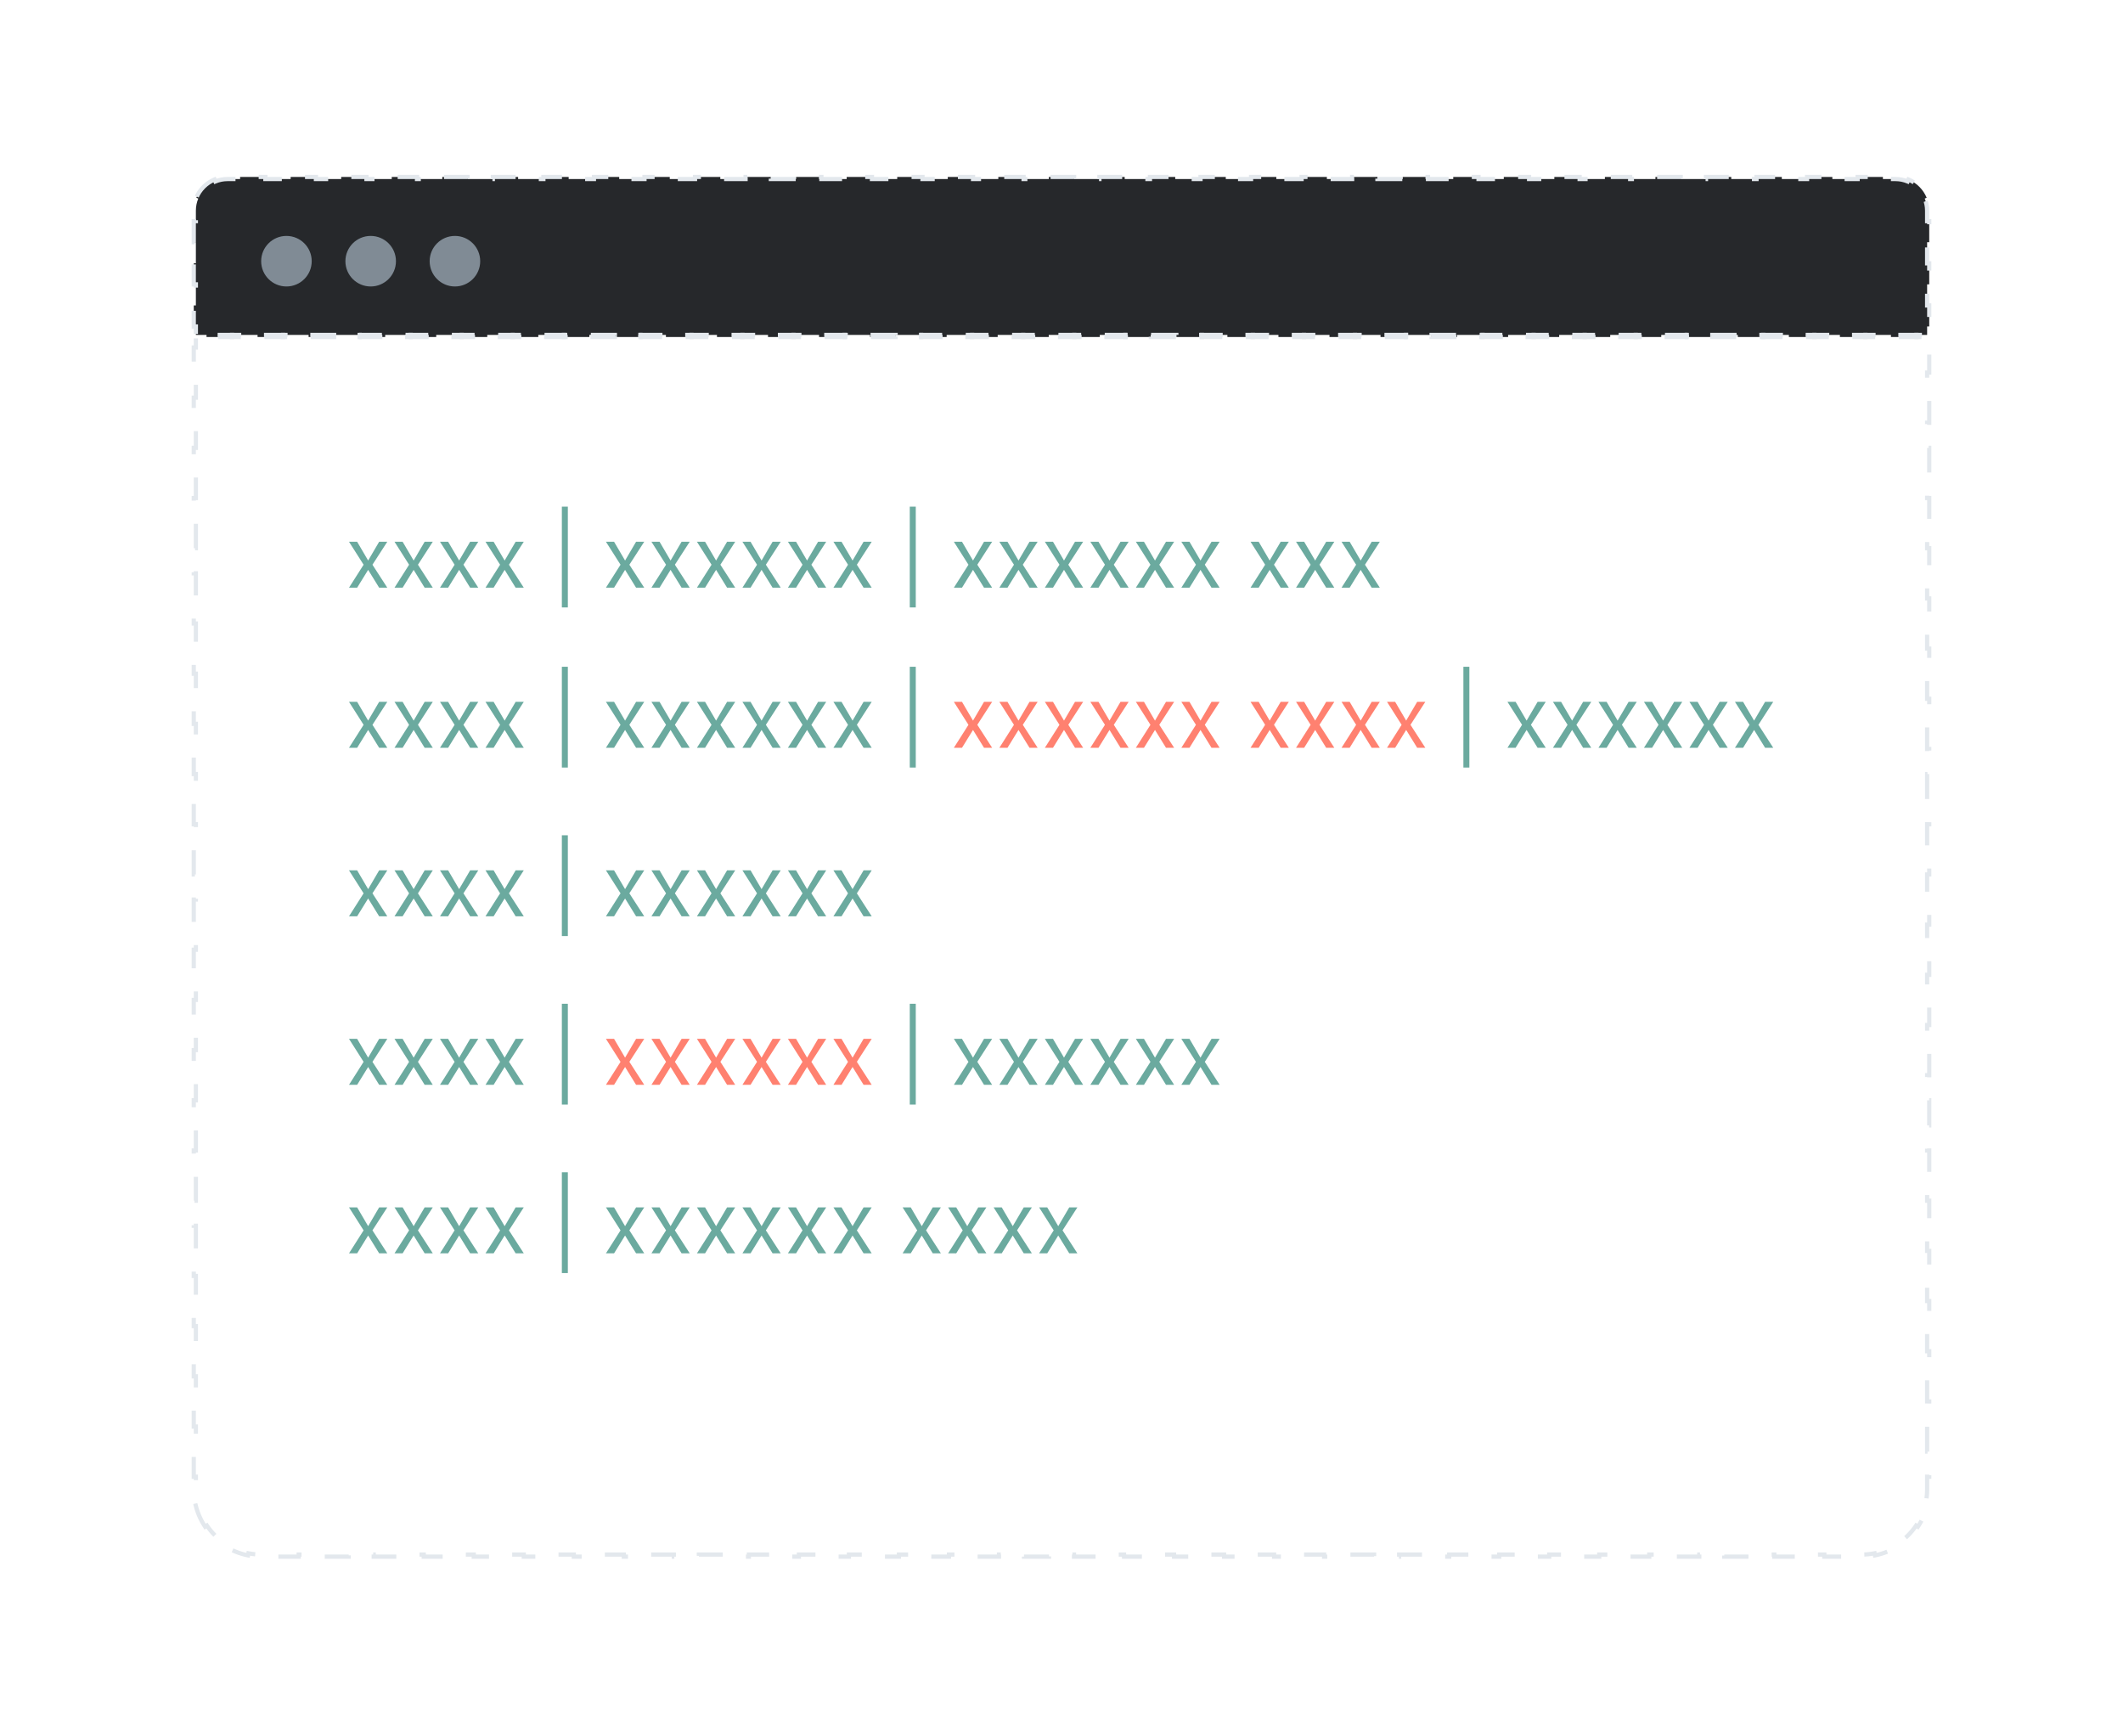
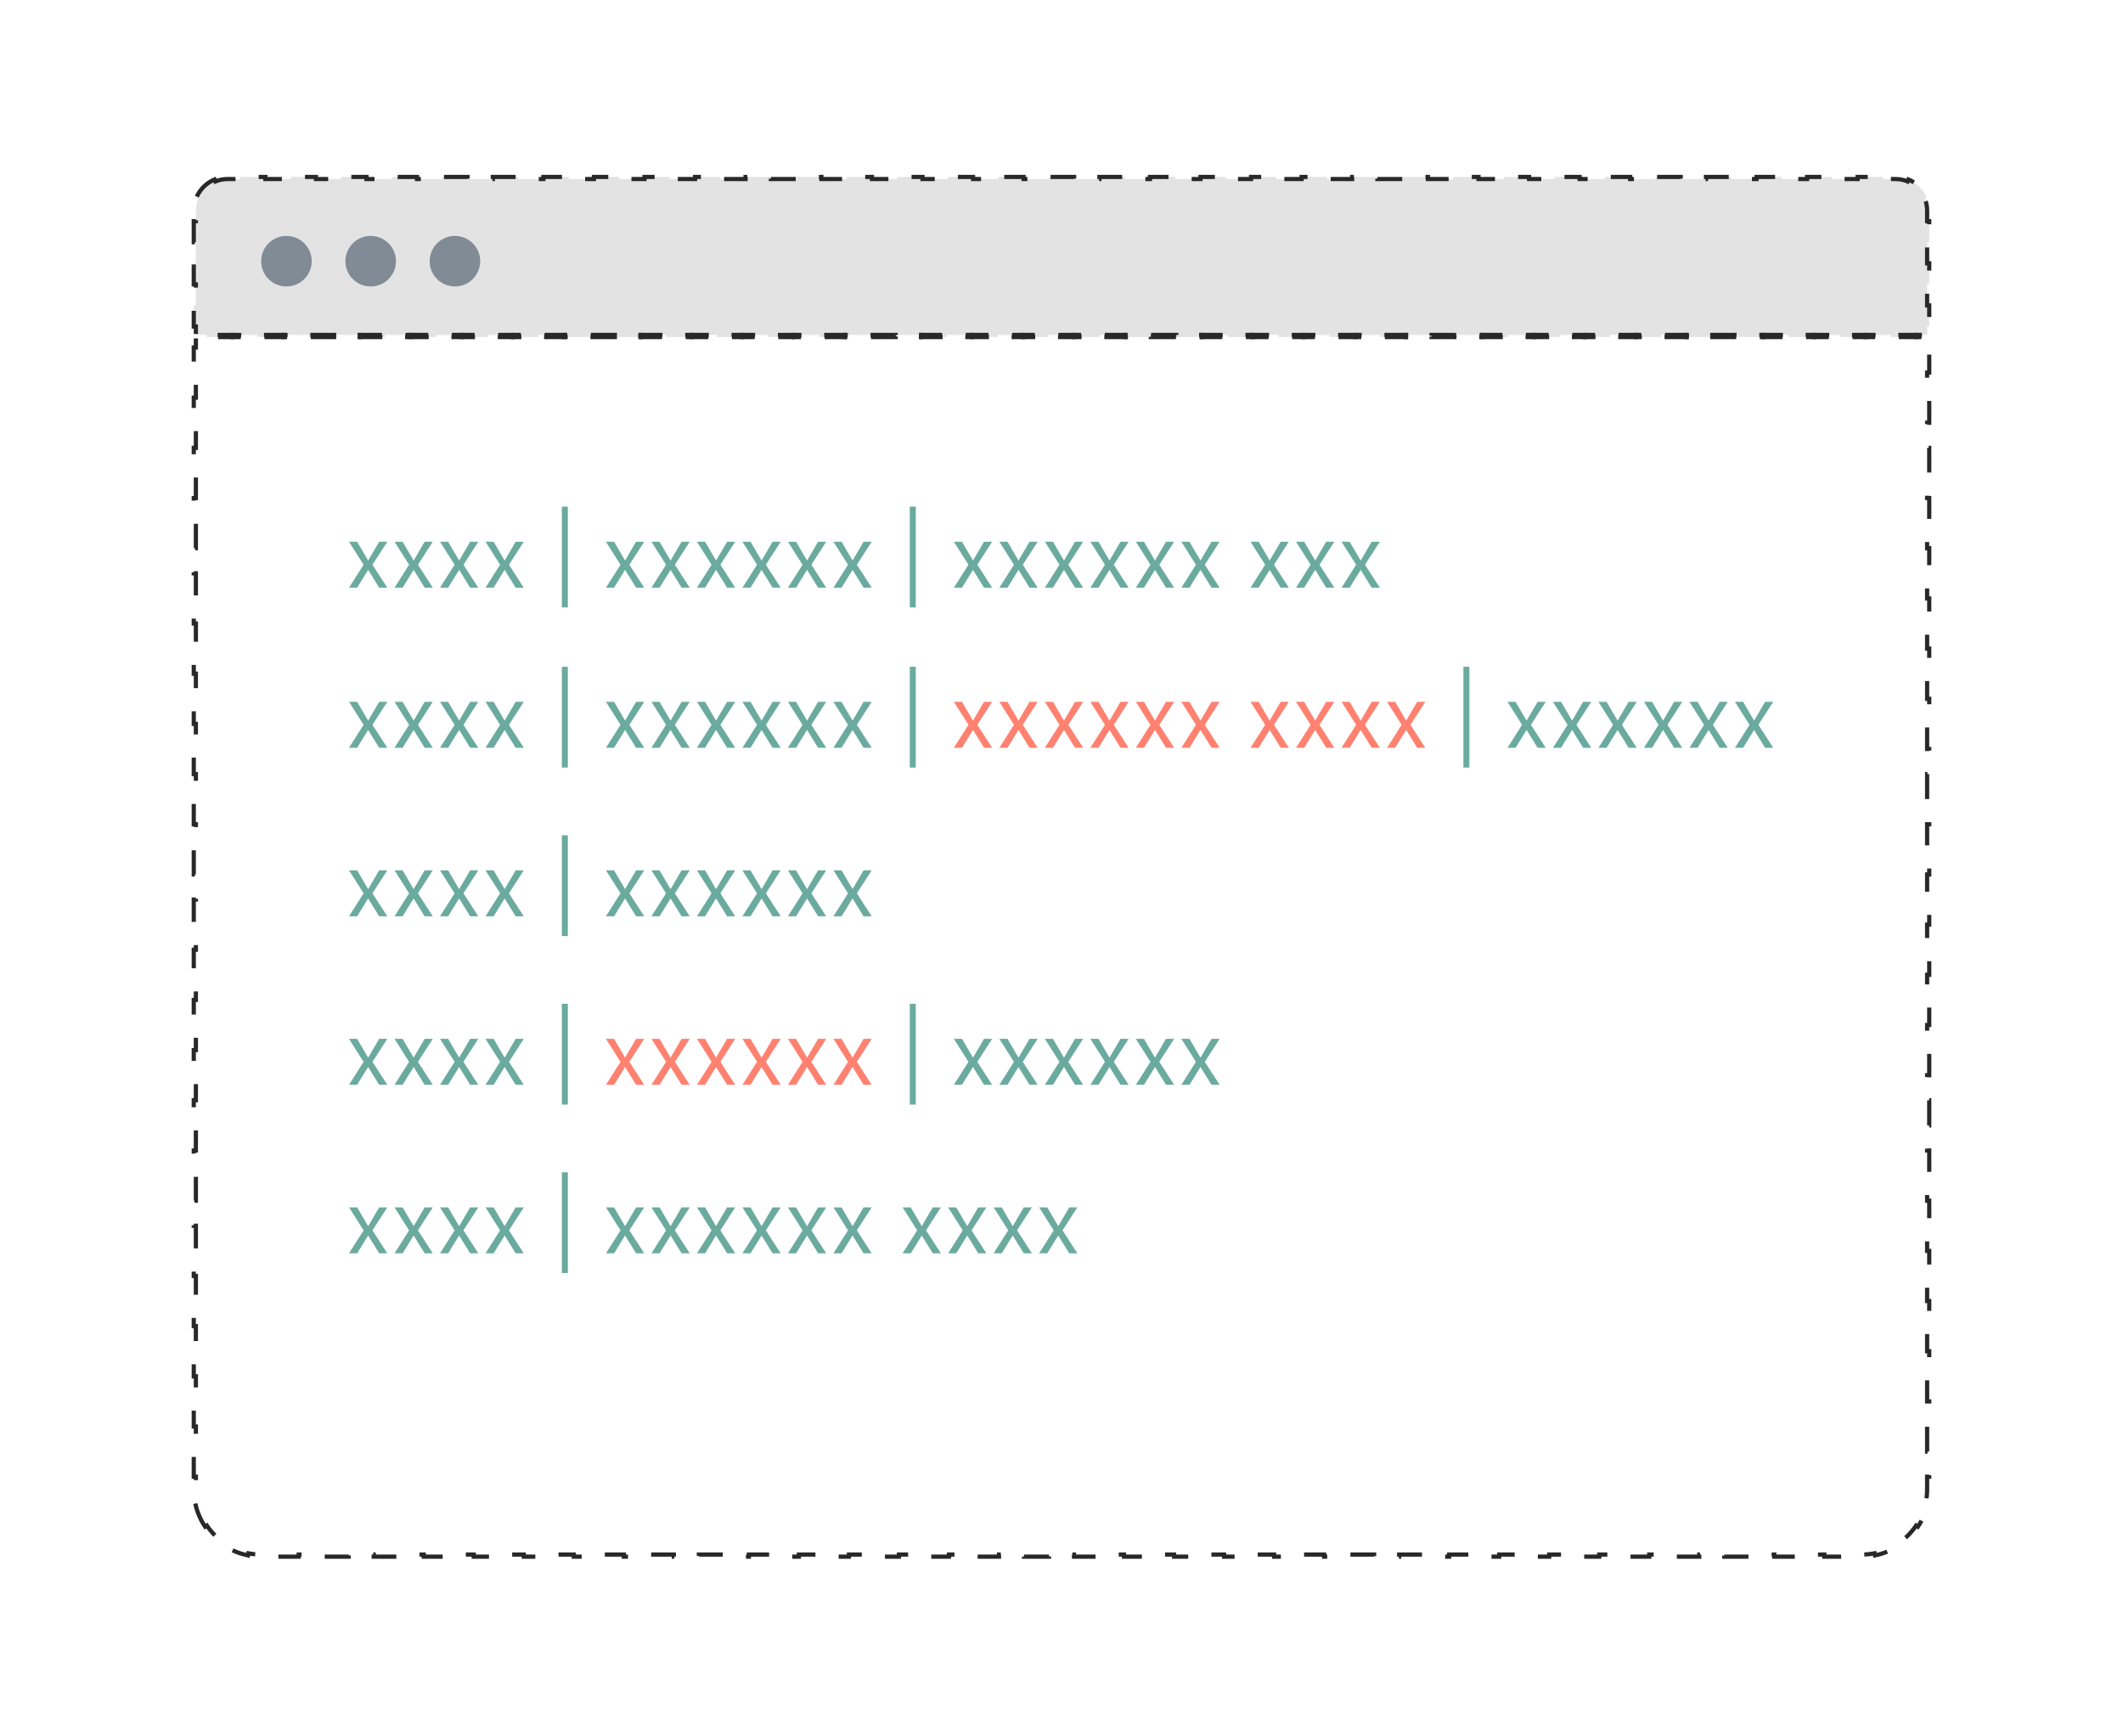
<svg xmlns="http://www.w3.org/2000/svg" width="252" height="206" viewBox="0 0 252 206" fill="none">
-   <path d="M25.469 21.303C24.491 21.709 23.709 22.491 23.303 23.469L23.535 23.565C23.351 24.006 23.25 24.491 23.25 25V26.25H23V28.75H23.25V31.25H23V33.75H23.25V36.25H23V38.75H23.25V39.75H24.515V40H27.544V39.75H30.573V40H33.603V39.75H36.632V40H39.662V39.75H42.691V40H45.721V39.75H48.75V40H51.779V39.75H54.809V40H57.838V39.75H60.868V40H63.897V39.75H66.926V40H69.956V39.75H72.985V40H76.015V39.75H79.044V40H82.073V39.75H85.103V40H88.132V39.75H91.162V40H94.191V39.75H97.221V40H100.25V39.75H103.279V40H106.309V39.75H109.338V40H112.368V39.75H115.397V40H118.426V39.75H121.456V40H124.485V39.75H127.515V40H130.544V39.75H133.574V40H136.603V39.75H139.632V40H142.662V39.75H145.691V40H148.721V39.75H151.75V40H154.779V39.75H157.809V40H160.838V39.75H163.868V40H166.897V39.75H169.926V40H172.956V39.75H175.985V40H179.015V39.75H182.044V40H185.074V39.75H188.103V40H191.132V39.75H194.162V40H197.191V39.75H200.221V40H203.25V39.75H206.279V40H209.309V39.75H212.338V40H215.368V39.75H218.397V40H221.426V39.75H224.456V40H227.485V39.75H228.75V38.75H229V36.25H228.75V33.75H229V31.25H228.75V28.75H229V26.25H228.75V25C228.75 24.491 228.649 24.006 228.466 23.565L228.696 23.469C228.291 22.491 227.509 21.709 226.531 21.303L226.435 21.535C225.994 21.351 225.509 21.25 225 21.25H223.5V21H220.5V21.25H217.5V21H214.5V21.25H211.5V21H208.5V21.25H205.5V21H202.5V21.25H199.5V21H196.5V21.25H193.5V21H190.5V21.25H187.5V21H184.5V21.25H181.5V21H178.5V21.25H175.5V21H172.5V21.25H169.5V21H166.5V21.25H163.5V21H160.5V21.25H157.5V21H154.5V21.25H151.5V21H148.5V21.25H145.5V21H142.5V21.25H139.5V21H136.5V21.25H133.5V21H130.5V21.25H127.5V21H124.5V21.25H121.5V21H118.5V21.25H115.5V21H112.5V21.25H109.5V21H106.5V21.25H103.5V21H100.5V21.25H97.5V21H94.5V21.25H91.5V21H88.5V21.25H85.5V21H82.5V21.25H79.5V21H76.5V21.25H73.5V21H70.5V21.25H67.5V21H64.5V21.25H61.5V21H58.5V21.25H55.5V21H52.5V21.25H49.5V21H46.5V21.25H43.5V21H40.5V21.25H37.5V21H34.5V21.25H31.5V21H28.5V21.25H27C26.491 21.25 26.006 21.351 25.565 21.535L25.469 21.303Z" fill="#26282B" stroke="#E3E8ED" stroke-width="0.5" stroke-dasharray="3 3" />
-   <path d="M24.348 181.195C23.773 180.337 23.36 179.361 23.152 178.311L23.398 178.263C23.301 177.774 23.25 177.268 23.25 176.75V175.261H23V172.283H23.25V169.304H23V166.326H23.25V163.348H23V160.37H23.25V157.391H23V154.413H23.25V151.435H23V148.457H23.25V145.478H23V142.5H23.25V139.522H23V136.544H23.25V133.565H23V130.587H23.25V127.609H23V124.63H23.25V121.652H23V118.674H23.25V115.696H23V112.717H23.25V109.739H23V106.761H23.25V103.783H23V100.804H23.25V97.826H23V94.848H23.25V91.87H23V88.891H23.25V85.913H23V82.935H23.25V79.957H23V76.978H23.25V74H23V71.022H23.25V68.043H23V65.065H23.25V62.087H23V59.109H23.25V56.13H23V53.152H23.25V50.174H23V47.196H23.25V44.217H23V41.239H23.25V40H24.515V39.75H27.544V40H30.573V39.75H33.603V40H36.632V39.75H39.662V40H42.691V39.75H45.721V40H48.75V39.75H51.779V40H54.809V39.75H57.838V40H60.868V39.75H63.897V40H66.926V39.75H69.956V40H72.985V39.75H76.015V40H79.044V39.75H82.073V40H85.103V39.75H88.132V40H91.162V39.75H94.191V40H97.221V39.75H100.25V40H103.279V39.75H106.309V40H109.338V39.75H112.368V40H115.397V39.75H118.426V40H121.456V39.75H124.485V40H127.515V39.75H130.544V40H133.574V39.75H136.603V40H139.632V39.75H142.662V40H145.691V39.75H148.721V40H151.75V39.75H154.779V40H157.809V39.75H160.838V40H163.868V39.75H166.897V40H169.926V39.75H172.956V40H175.985V39.75H179.015V40H182.044V39.75H185.074V40H188.103V39.75H191.132V40H194.162V39.75H197.191V40H200.221V39.75H203.25V40H206.279V39.75H209.309V40H212.338V39.75H215.368V40H218.397V39.75H221.426V40H224.456V39.75H227.485V40H228.75V41.239H229V44.217H228.75V47.196H229V50.174H228.75V53.152H229V56.13H228.75V59.109H229V62.087H228.75V65.065H229V68.043H228.75V71.022H229V74H228.75V76.978H229V79.957H228.75V82.935H229V85.913H228.75V88.891H229V91.87H228.75V94.848H229V97.826H228.75V100.804H229V103.783H228.75V106.761H229V109.739H228.75V112.717H229V115.696H228.75V118.674H229V121.652H228.75V124.63H229V127.609H228.75V130.587H229V133.565H228.75V136.543H229V139.522H228.75V142.5H229V145.478H228.75V148.457H229V151.435H228.75V154.413H229V157.391H228.75V160.37H229V163.348H228.75V166.326H229V169.304H228.75V172.283H229V175.261H228.75V176.75C228.75 177.268 228.699 177.774 228.602 178.263L228.848 178.311C228.64 179.361 228.227 180.337 227.653 181.195L227.445 181.056C226.879 181.901 226.151 182.629 225.306 183.195L225.445 183.403C224.587 183.977 223.611 184.39 222.561 184.598L222.513 184.352C222.024 184.449 221.518 184.5 221 184.5H219.516V184.75H216.547V184.5H213.578V184.75H210.609V184.5H207.641V184.75H204.672V184.5H201.703V184.75H198.734V184.5H195.766V184.75H192.797V184.5H189.828V184.75H186.859V184.5H183.891V184.75H180.922V184.5H177.953V184.75H174.984V184.5H172.016V184.75H169.047V184.5H166.078V184.75H163.109V184.5H160.141V184.75H157.172V184.5H154.203V184.75H151.234V184.5H148.266V184.75H145.297V184.5H142.328V184.75H139.359V184.5H136.391V184.75H133.422V184.5H130.453V184.75H127.484V184.5H124.516V184.75H121.547V184.5H118.578V184.75H115.609V184.5H112.641V184.75H109.672V184.5H106.703V184.75H103.734V184.5H100.766V184.75H97.797V184.5H94.828V184.75H91.859V184.5H88.891V184.75H85.922V184.5H82.953V184.75H79.984V184.5H77.016V184.75H74.047V184.5H71.078V184.75H68.109V184.5H65.141V184.75H62.172V184.5H59.203V184.75H56.234V184.5H53.266V184.75H50.297V184.5H47.328V184.75H44.359V184.5H41.391V184.75H38.422V184.5H35.453V184.75H32.484V184.5H31C30.482 184.5 29.976 184.449 29.487 184.352L29.439 184.598C28.389 184.39 27.413 183.977 26.555 183.403L26.694 183.195C25.849 182.629 25.121 181.901 24.555 181.056L24.348 181.195Z" stroke="#E3E8ED" stroke-width="0.5" stroke-dasharray="3 3" />
-   <circle cx="34" cy="31" r="3" fill="#808B95" />
-   <circle cx="44" cy="31" r="3" fill="#808B95" />
-   <circle cx="54" cy="31" r="3" fill="#808B95" />
+   <style>
+ 		.header { fill: #E3E3E3; stroke: #282828; }
+ 		.body { stroke: #282828; }
+ 
+ 		@media (prefers-color-scheme: dark) {
+ 		.header { fill: #26282B; stroke: #E3E8ED; }
+ 		.body { stroke: #E3E8ED; }
+ 
+ 		}
+ 	</style>
+   <path class="header" d="M25.469 21.303C24.491 21.709 23.709 22.491 23.303 23.469L23.535 23.565C23.351 24.006 23.25 24.491 23.25 25V26.25H23V28.75H23.25V31.25H23V33.75H23.25V36.25H23V38.75H23.25V39.75H24.515V40H27.544V39.75H30.573V40H33.603V39.75H36.632V40H39.662V39.75H42.691V40H45.721V39.75H48.75V40H51.779V39.75H54.809V40H57.838V39.75H60.868V40H63.897V39.75H66.926V40H69.956V39.75H72.985V40H76.015V39.75H79.044V40H82.073V39.75H85.103V40H88.132V39.75H91.162V40H94.191V39.75H97.221V40H100.25V39.75H103.279V40H106.309V39.75H109.338V40H112.368V39.75H115.397V40H118.426V39.75H121.456V40H124.485V39.75H127.515V40H130.544V39.75H133.574V40H136.603V39.75H139.632V40H142.662V39.75H145.691V40H148.721V39.75H151.75V40H154.779V39.75H157.809V40H160.838V39.75H163.868V40H166.897V39.75H169.926V40H172.956V39.75H175.985V40H179.015V39.75H182.044V40H185.074V39.75H188.103V40H191.132V39.75H194.162V40H197.191V39.75H200.221V40H203.25V39.75H206.279V40H209.309V39.75H212.338V40H215.368V39.75H218.397V40H221.426V39.75H224.456V40H227.485V39.75H228.75V38.75H229V36.25H228.75V33.75H229V31.25H228.75V28.75H229V26.25H228.75V25C228.75 24.491 228.649 24.006 228.466 23.565L228.696 23.469C228.291 22.491 227.509 21.709 226.531 21.303L226.435 21.535C225.994 21.351 225.509 21.25 225 21.25H223.5V21H220.5V21.25H217.5V21H214.5V21.25H211.5V21H208.5V21.25H205.5V21H202.5V21.25H199.5V21H196.5V21.25H193.5V21H190.5V21.25H187.5V21H184.5V21.25H181.5V21H178.5V21.25H175.5V21H172.5V21.25H169.5V21H166.5V21.25H163.5V21H160.5V21.25H157.5V21H154.5V21.25H151.5V21H148.5V21.25H145.5V21H142.5V21.25H139.5V21H136.5V21.25H133.5V21H130.5V21.25H127.5V21H124.5V21.25H121.5V21H118.5V21.25H115.5V21H112.5V21.25H109.5V21H106.5V21.25H103.5V21H100.5V21.25H97.5V21H94.5V21.25H91.5V21H88.5V21.25H85.5V21H82.5V21.25H79.5V21H76.5V21.25H73.5V21H70.5V21.25H67.5V21H64.5V21.25H61.5V21H58.5V21.25H55.5V21H52.5V21.25H49.5V21H46.5V21.25H43.5V21H40.5V21.25H37.5V21H34.5V21.25H31.5V21H28.5V21.25H27C26.491 21.25 26.006 21.351 25.565 21.535L25.469 21.303Z" fill="#26282B" stroke="#E3E8ED" stroke-width="0.5" stroke-dasharray="3 3" />
+   <path class="body" d="M24.348 181.195C23.773 180.337 23.36 179.361 23.152 178.311L23.398 178.263C23.301 177.774 23.25 177.268 23.25 176.75V175.261H23V172.283H23.25V169.304H23V166.326H23.25V163.348H23V160.37H23.25V157.391H23V154.413H23.25V151.435H23V148.457H23.25V145.478H23V142.5H23.25V139.522H23V136.544H23.25V133.565H23V130.587H23.25V127.609H23V124.63H23.25V121.652H23V118.674H23.25V115.696H23V112.717H23.25V109.739H23V106.761H23.25V103.783H23V100.804H23.25V97.826H23V94.848H23.25V91.87H23V88.891H23.25V85.913H23V82.935H23.25V79.957H23V76.978H23.25V74H23V71.022H23.25V68.043H23V65.065H23.25V62.087H23V59.109H23.25V56.13H23V53.152H23.25V50.174H23V47.196H23.25V44.217H23V41.239H23.25V40H24.515V39.75H27.544V40H30.573V39.75H33.603V40H36.632V39.75H39.662V40H42.691V39.75H45.721V40H48.75V39.75H51.779V40H54.809V39.75H57.838V40H60.868V39.75H63.897V40H66.926V39.75H69.956V40H72.985V39.75H76.015V40H79.044V39.75H82.073V40H85.103V39.75H88.132V40H91.162V39.75H94.191V40H97.221V39.75H100.25V40H103.279V39.75H106.309V40H109.338V39.75H112.368V40H115.397V39.75H118.426V40H121.456V39.75H124.485V40H127.515V39.75H130.544V40H133.574V39.75H136.603V40H139.632V39.75H142.662V40H145.691V39.75H148.721V40H151.75V39.75H154.779V40H157.809V39.75H160.838V40H163.868V39.75H166.897V40H169.926V39.75H172.956V40H175.985V39.75H179.015V40H182.044V39.75H185.074V40H188.103V39.75H191.132V40H194.162V39.75H197.191V40H200.221V39.75H203.25V40H206.279V39.75H209.309V40H212.338V39.75H215.368V40H218.397V39.75H221.426V40H224.456V39.75H227.485V40H228.75V41.239H229V44.217H228.75V47.196H229V50.174H228.75V53.152H229V56.13H228.75V59.109H229V62.087H228.75V65.065H229V68.043H228.75V71.022H229V74H228.75V76.978H229V79.957H228.75V82.935H229V85.913H228.75V88.891H229V91.87H228.75V94.848H229V97.826H228.75V100.804H229V103.783H228.75V106.761H229V109.739H228.75V112.717H229V115.696H228.75V118.674H229V121.652H228.75V124.63H229V127.609H228.75V130.587H229V133.565H228.75V136.543H229V139.522H228.75V142.5H229V145.478H228.75V148.457H229V151.435H228.75V154.413H229V157.391H228.75V160.37H229V163.348H228.75V166.326H229V169.304H228.75V172.283H229V175.261H228.75V176.75C228.75 177.268 228.699 177.774 228.602 178.263L228.848 178.311C228.64 179.361 228.227 180.337 227.653 181.195L227.445 181.056C226.879 181.901 226.151 182.629 225.306 183.195L225.445 183.403C224.587 183.977 223.611 184.39 222.561 184.598L222.513 184.352C222.024 184.449 221.518 184.5 221 184.5H219.516V184.75H216.547V184.5H213.578V184.75H210.609V184.5H207.641V184.75H204.672V184.5H201.703V184.75H198.734V184.5H195.766V184.75H192.797V184.5H189.828V184.75H186.859V184.5H183.891V184.75H180.922V184.5H177.953V184.75H174.984V184.5H172.016V184.75H169.047V184.5H166.078V184.75H163.109V184.5H160.141V184.75H157.172V184.5H154.203V184.75H151.234V184.5H148.266V184.75H145.297V184.5H142.328V184.75H139.359V184.5H136.391V184.75H133.422V184.5H130.453V184.75H127.484V184.5H124.516V184.75H121.547V184.5H118.578V184.75H115.609V184.5H112.641V184.75H109.672V184.5H106.703V184.75H103.734V184.5H100.766V184.75H97.797V184.5H94.828V184.75H91.859V184.5H88.891V184.75H85.922V184.5H82.953V184.75H79.984V184.5H77.016V184.75H74.047V184.5H71.078V184.75H68.109V184.5H65.141V184.75H62.172V184.5H59.203V184.75H56.234V184.5H53.266V184.75H50.297V184.5H47.328V184.75H44.359V184.5H41.391V184.75H38.422V184.5H35.453V184.75H32.484V184.5H31C30.482 184.5 29.976 184.449 29.487 184.352L29.439 184.598C28.389 184.39 27.413 183.977 26.555 183.403L26.694 183.195C25.849 182.629 25.121 181.901 24.555 181.056L24.348 181.195Z" stroke="#E3E3E3" stroke-width="0.5" stroke-dasharray="3 3" />
+   <circle class="layer-1" cx="34" cy="31" r="3" fill="#808B95" />
+   <circle class="layer-1" cx="44" cy="31" r="3" fill="#808B95" />
+   <circle class="layer-1" cx="54" cy="31" r="3" fill="#808B95" />
  <path d="M42.392 64.296L43.699 66.526L45.006 64.296H45.972L44.21 67.023L45.972 69.75H45.006L43.699 67.633L42.392 69.75H41.426L43.159 67.023L41.426 64.296H42.392ZM47.792 64.296L49.099 66.526L50.406 64.296H51.372L49.611 67.023L51.372 69.75H50.406L49.099 67.633L47.792 69.75H46.827L48.559 67.023L46.827 64.296H47.792ZM53.193 64.296L54.5 66.526L55.806 64.296H56.772L55.011 67.023L56.772 69.75H55.806L54.5 67.633L53.193 69.75H52.227L53.96 67.023L52.227 64.296H53.193ZM58.593 64.296L59.9 66.526L61.207 64.296H62.173L60.411 67.023L62.173 69.75H61.207L59.9 67.633L58.593 69.75H57.627L59.36 67.023L57.627 64.296H58.593ZM67.403 60.133V72.094H66.692V60.133H67.403ZM72.89 64.296L74.197 66.526L75.504 64.296H76.47L74.708 67.023L76.47 69.75H75.504L74.197 67.633L72.89 69.75H71.924L73.657 67.023L71.924 64.296H72.89ZM78.29 64.296L79.597 66.526L80.904 64.296H81.87L80.109 67.023L81.87 69.75H80.904L79.597 67.633L78.29 69.75H77.325L79.058 67.023L77.325 64.296H78.29ZM83.691 64.296L84.998 66.526L86.305 64.296H87.27L85.509 67.023L87.27 69.75H86.305L84.998 67.633L83.691 69.75H82.725L84.458 67.023L82.725 64.296H83.691ZM89.091 64.296L90.398 66.526L91.705 64.296H92.671L90.909 67.023L92.671 69.75H91.705L90.398 67.633L89.091 69.75H88.125L89.858 67.023L88.125 64.296H89.091ZM94.492 64.296L95.799 66.526L97.105 64.296H98.071L96.31 67.023L98.071 69.75H97.105L95.799 67.633L94.492 69.75H93.526L95.259 67.023L93.526 64.296H94.492ZM99.892 64.296L101.199 66.526L102.506 64.296H103.472L101.71 67.023L103.472 69.75H102.506L101.199 67.633L99.892 69.75H98.926L100.659 67.023L98.926 64.296H99.892ZM108.702 60.133V72.094H107.991V60.133H108.702ZM114.189 64.296L115.496 66.526L116.803 64.296H117.768L116.007 67.023L117.768 69.75H116.803L115.496 67.633L114.189 69.75H113.223L114.956 67.023L113.223 64.296H114.189ZM119.589 64.296L120.896 66.526L122.203 64.296H123.169L121.407 67.023L123.169 69.75H122.203L120.896 67.633L119.589 69.75H118.623L120.356 67.023L118.623 64.296H119.589ZM124.99 64.296L126.297 66.526L127.603 64.296H128.569L126.808 67.023L128.569 69.75H127.603L126.297 67.633L124.99 69.75H124.024L125.757 67.023L124.024 64.296H124.99ZM130.39 64.296L131.697 66.526L133.004 64.296H133.97L132.208 67.023L133.97 69.75H133.004L131.697 67.633L130.39 69.75H129.424L131.157 67.023L129.424 64.296H130.39ZM135.79 64.296L137.097 66.526L138.404 64.296H139.37L137.609 67.023L139.37 69.75H138.404L137.097 67.633L135.79 69.75H134.825L136.558 67.023L134.825 64.296H135.79ZM141.191 64.296L142.498 66.526L143.805 64.296H144.77L143.009 67.023L144.77 69.75H143.805L142.498 67.633L141.191 69.75H140.225L141.958 67.023L140.225 64.296H141.191ZM149.404 64.296L150.711 66.526L152.017 64.296H152.983L151.222 67.023L152.983 69.75H152.017L150.711 67.633L149.404 69.75H148.438L150.171 67.023L148.438 64.296H149.404ZM154.804 64.296L156.111 66.526L157.418 64.296H158.384L156.622 67.023L158.384 69.75H157.418L156.111 67.633L154.804 69.75H153.838L155.571 67.023L153.838 64.296H154.804ZM160.205 64.296L161.511 66.526L162.818 64.296H163.784L162.023 67.023L163.784 69.75H162.818L161.511 67.633L160.205 69.75H159.239L160.972 67.023L159.239 64.296H160.205ZM42.392 83.296L43.699 85.526L45.006 83.296H45.972L44.21 86.023L45.972 88.75H45.006L43.699 86.633L42.392 88.75H41.426L43.159 86.023L41.426 83.296H42.392ZM47.792 83.296L49.099 85.526L50.406 83.296H51.372L49.611 86.023L51.372 88.75H50.406L49.099 86.633L47.792 88.75H46.827L48.559 86.023L46.827 83.296H47.792ZM53.193 83.296L54.5 85.526L55.806 83.296H56.772L55.011 86.023L56.772 88.75H55.806L54.5 86.633L53.193 88.75H52.227L53.96 86.023L52.227 83.296H53.193ZM58.593 83.296L59.9 85.526L61.207 83.296H62.173L60.411 86.023L62.173 88.75H61.207L59.9 86.633L58.593 88.75H57.627L59.36 86.023L57.627 83.296H58.593ZM67.403 79.133V91.094H66.692V79.133H67.403ZM72.89 83.296L74.197 85.526L75.504 83.296H76.47L74.708 86.023L76.47 88.75H75.504L74.197 86.633L72.89 88.75H71.924L73.657 86.023L71.924 83.296H72.89ZM78.29 83.296L79.597 85.526L80.904 83.296H81.87L80.109 86.023L81.87 88.75H80.904L79.597 86.633L78.29 88.75H77.325L79.058 86.023L77.325 83.296H78.29ZM83.691 83.296L84.998 85.526L86.305 83.296H87.27L85.509 86.023L87.27 88.75H86.305L84.998 86.633L83.691 88.75H82.725L84.458 86.023L82.725 83.296H83.691ZM89.091 83.296L90.398 85.526L91.705 83.296H92.671L90.909 86.023L92.671 88.75H91.705L90.398 86.633L89.091 88.75H88.125L89.858 86.023L88.125 83.296H89.091ZM94.492 83.296L95.799 85.526L97.105 83.296H98.071L96.31 86.023L98.071 88.75H97.105L95.799 86.633L94.492 88.75H93.526L95.259 86.023L93.526 83.296H94.492ZM99.892 83.296L101.199 85.526L102.506 83.296H103.472L101.71 86.023L103.472 88.75H102.506L101.199 86.633L99.892 88.75H98.926L100.659 86.023L98.926 83.296H99.892ZM108.702 79.133V91.094H107.991V79.133H108.702ZM174.414 79.133V91.094H173.704V79.133H174.414ZM179.902 83.296L181.209 85.526L182.515 83.296H183.481L181.72 86.023L183.481 88.75H182.515L181.209 86.633L179.902 88.75H178.936L180.669 86.023L178.936 83.296H179.902ZM185.302 83.296L186.609 85.526L187.916 83.296H188.882L187.12 86.023L188.882 88.75H187.916L186.609 86.633L185.302 88.75H184.336L186.069 86.023L184.336 83.296H185.302ZM190.703 83.296L192.009 85.526L193.316 83.296H194.282L192.521 86.023L194.282 88.75H193.316L192.009 86.633L190.703 88.75H189.737L191.47 86.023L189.737 83.296H190.703ZM196.103 83.296L197.41 85.526L198.717 83.296H199.683L197.921 86.023L199.683 88.75H198.717L197.41 86.633L196.103 88.75H195.137L196.87 86.023L195.137 83.296H196.103ZM201.503 83.296L202.81 85.526L204.117 83.296H205.083L203.322 86.023L205.083 88.75H204.117L202.81 86.633L201.503 88.75H200.537L202.27 86.023L200.537 83.296H201.503ZM206.904 83.296L208.211 85.526L209.517 83.296H210.483L208.722 86.023L210.483 88.75H209.517L208.211 86.633L206.904 88.75H205.938L207.671 86.023L205.938 83.296H206.904ZM42.392 103.295L43.699 105.526L45.006 103.295H45.972L44.21 106.023L45.972 108.75H45.006L43.699 106.634L42.392 108.75H41.426L43.159 106.023L41.426 103.295H42.392ZM47.792 103.295L49.099 105.526L50.406 103.295H51.372L49.611 106.023L51.372 108.75H50.406L49.099 106.634L47.792 108.75H46.827L48.559 106.023L46.827 103.295H47.792ZM53.193 103.295L54.5 105.526L55.806 103.295H56.772L55.011 106.023L56.772 108.75H55.806L54.5 106.634L53.193 108.75H52.227L53.96 106.023L52.227 103.295H53.193ZM58.593 103.295L59.9 105.526L61.207 103.295H62.173L60.411 106.023L62.173 108.75H61.207L59.9 106.634L58.593 108.75H57.627L59.36 106.023L57.627 103.295H58.593ZM67.403 99.133V111.094H66.692V99.133H67.403ZM72.89 103.295L74.197 105.526L75.504 103.295H76.47L74.708 106.023L76.47 108.75H75.504L74.197 106.634L72.89 108.75H71.924L73.657 106.023L71.924 103.295H72.89ZM78.29 103.295L79.597 105.526L80.904 103.295H81.87L80.109 106.023L81.87 108.75H80.904L79.597 106.634L78.29 108.75H77.325L79.058 106.023L77.325 103.295H78.29ZM83.691 103.295L84.998 105.526L86.305 103.295H87.27L85.509 106.023L87.27 108.75H86.305L84.998 106.634L83.691 108.75H82.725L84.458 106.023L82.725 103.295H83.691ZM89.091 103.295L90.398 105.526L91.705 103.295H92.671L90.909 106.023L92.671 108.75H91.705L90.398 106.634L89.091 108.75H88.125L89.858 106.023L88.125 103.295H89.091ZM94.492 103.295L95.799 105.526L97.105 103.295H98.071L96.31 106.023L98.071 108.75H97.105L95.799 106.634L94.492 108.75H93.526L95.259 106.023L93.526 103.295H94.492ZM99.892 103.295L101.199 105.526L102.506 103.295H103.472L101.71 106.023L103.472 108.75H102.506L101.199 106.634L99.892 108.75H98.926L100.659 106.023L98.926 103.295H99.892ZM42.392 123.295L43.699 125.526L45.006 123.295H45.972L44.21 126.023L45.972 128.75H45.006L43.699 126.634L42.392 128.75H41.426L43.159 126.023L41.426 123.295H42.392ZM47.792 123.295L49.099 125.526L50.406 123.295H51.372L49.611 126.023L51.372 128.75H50.406L49.099 126.634L47.792 128.75H46.827L48.559 126.023L46.827 123.295H47.792ZM53.193 123.295L54.5 125.526L55.806 123.295H56.772L55.011 126.023L56.772 128.75H55.806L54.5 126.634L53.193 128.75H52.227L53.96 126.023L52.227 123.295H53.193ZM58.593 123.295L59.9 125.526L61.207 123.295H62.173L60.411 126.023L62.173 128.75H61.207L59.9 126.634L58.593 128.75H57.627L59.36 126.023L57.627 123.295H58.593ZM67.403 119.134V131.094H66.692V119.134H67.403ZM108.702 119.134V131.094H107.991V119.134H108.702ZM114.189 123.295L115.496 125.526L116.803 123.295H117.768L116.007 126.023L117.768 128.75H116.803L115.496 126.634L114.189 128.75H113.223L114.956 126.023L113.223 123.295H114.189ZM119.589 123.295L120.896 125.526L122.203 123.295H123.169L121.407 126.023L123.169 128.75H122.203L120.896 126.634L119.589 128.75H118.623L120.356 126.023L118.623 123.295H119.589ZM124.99 123.295L126.297 125.526L127.603 123.295H128.569L126.808 126.023L128.569 128.75H127.603L126.297 126.634L124.99 128.75H124.024L125.757 126.023L124.024 123.295H124.99ZM130.39 123.295L131.697 125.526L133.004 123.295H133.97L132.208 126.023L133.97 128.75H133.004L131.697 126.634L130.39 128.75H129.424L131.157 126.023L129.424 123.295H130.39ZM135.79 123.295L137.097 125.526L138.404 123.295H139.37L137.609 126.023L139.37 128.75H138.404L137.097 126.634L135.79 128.75H134.825L136.558 126.023L134.825 123.295H135.79ZM141.191 123.295L142.498 125.526L143.805 123.295H144.77L143.009 126.023L144.77 128.75H143.805L142.498 126.634L141.191 128.75H140.225L141.958 126.023L140.225 123.295H141.191ZM42.392 143.295L43.699 145.526L45.006 143.295H45.972L44.21 146.023L45.972 148.75H45.006L43.699 146.634L42.392 148.75H41.426L43.159 146.023L41.426 143.295H42.392ZM47.792 143.295L49.099 145.526L50.406 143.295H51.372L49.611 146.023L51.372 148.75H50.406L49.099 146.634L47.792 148.75H46.827L48.559 146.023L46.827 143.295H47.792ZM53.193 143.295L54.5 145.526L55.806 143.295H56.772L55.011 146.023L56.772 148.75H55.806L54.5 146.634L53.193 148.75H52.227L53.96 146.023L52.227 143.295H53.193ZM58.593 143.295L59.9 145.526L61.207 143.295H62.173L60.411 146.023L62.173 148.75H61.207L59.9 146.634L58.593 148.75H57.627L59.36 146.023L57.627 143.295H58.593ZM67.403 139.134V151.094H66.692V139.134H67.403ZM72.89 143.295L74.197 145.526L75.504 143.295H76.47L74.708 146.023L76.47 148.75H75.504L74.197 146.634L72.89 148.75H71.924L73.657 146.023L71.924 143.295H72.89ZM78.29 143.295L79.597 145.526L80.904 143.295H81.87L80.109 146.023L81.87 148.75H80.904L79.597 146.634L78.29 148.75H77.325L79.058 146.023L77.325 143.295H78.29ZM83.691 143.295L84.998 145.526L86.305 143.295H87.27L85.509 146.023L87.27 148.75H86.305L84.998 146.634L83.691 148.75H82.725L84.458 146.023L82.725 143.295H83.691ZM89.091 143.295L90.398 145.526L91.705 143.295H92.671L90.909 146.023L92.671 148.75H91.705L90.398 146.634L89.091 148.75H88.125L89.858 146.023L88.125 143.295H89.091ZM94.492 143.295L95.799 145.526L97.105 143.295H98.071L96.31 146.023L98.071 148.75H97.105L95.799 146.634L94.492 148.75H93.526L95.259 146.023L93.526 143.295H94.492ZM99.892 143.295L101.199 145.526L102.506 143.295H103.472L101.71 146.023L103.472 148.75H102.506L101.199 146.634L99.892 148.75H98.926L100.659 146.023L98.926 143.295H99.892ZM108.105 143.295L109.412 145.526L110.719 143.295H111.684L109.923 146.023L111.684 148.75H110.719L109.412 146.634L108.105 148.75H107.139L108.872 146.023L107.139 143.295H108.105ZM113.505 143.295L114.812 145.526L116.119 143.295H117.085L115.324 146.023L117.085 148.75H116.119L114.812 146.634L113.505 148.75H112.539L114.272 146.023L112.539 143.295H113.505ZM118.906 143.295L120.213 145.526L121.519 143.295H122.485L120.724 146.023L122.485 148.75H121.519L120.213 146.634L118.906 148.75H117.94L119.673 146.023L117.94 143.295H118.906ZM124.306 143.295L125.613 145.526L126.92 143.295H127.886L126.124 146.023L127.886 148.75H126.92L125.613 146.634L124.306 148.75H123.34L125.073 146.023L123.34 143.295H124.306Z" fill="#6BAA9F" />
  <path d="M114.189 83.296L115.496 85.526L116.803 83.296H117.768L116.007 86.023L117.768 88.75H116.803L115.496 86.633L114.189 88.75H113.223L114.956 86.023L113.223 83.296H114.189ZM119.589 83.296L120.896 85.526L122.203 83.296H123.169L121.407 86.023L123.169 88.75H122.203L120.896 86.633L119.589 88.75H118.623L120.356 86.023L118.623 83.296H119.589ZM124.99 83.296L126.297 85.526L127.603 83.296H128.569L126.808 86.023L128.569 88.75H127.603L126.297 86.633L124.99 88.75H124.024L125.757 86.023L124.024 83.296H124.99ZM130.39 83.296L131.697 85.526L133.004 83.296H133.97L132.208 86.023L133.97 88.75H133.004L131.697 86.633L130.39 88.75H129.424L131.157 86.023L129.424 83.296H130.39ZM135.79 83.296L137.097 85.526L138.404 83.296H139.37L137.609 86.023L139.37 88.75H138.404L137.097 86.633L135.79 88.75H134.825L136.558 86.023L134.825 83.296H135.79ZM141.191 83.296L142.498 85.526L143.805 83.296H144.77L143.009 86.023L144.77 88.75H143.805L142.498 86.633L141.191 88.75H140.225L141.958 86.023L140.225 83.296H141.191ZM149.404 83.296L150.711 85.526L152.017 83.296H152.983L151.222 86.023L152.983 88.75H152.017L150.711 86.633L149.404 88.75H148.438L150.171 86.023L148.438 83.296H149.404ZM154.804 83.296L156.111 85.526L157.418 83.296H158.384L156.622 86.023L158.384 88.75H157.418L156.111 86.633L154.804 88.75H153.838L155.571 86.023L153.838 83.296H154.804ZM160.205 83.296L161.511 85.526L162.818 83.296H163.784L162.023 86.023L163.784 88.75H162.818L161.511 86.633L160.205 88.75H159.239L160.972 86.023L159.239 83.296H160.205ZM165.605 83.296L166.912 85.526L168.219 83.296H169.184L167.423 86.023L169.184 88.75H168.219L166.912 86.633L165.605 88.75H164.639L166.372 86.023L164.639 83.296H165.605ZM72.89 123.295L74.197 125.526L75.504 123.295H76.47L74.708 126.023L76.47 128.75H75.504L74.197 126.634L72.89 128.75H71.924L73.657 126.023L71.924 123.295H72.89ZM78.29 123.295L79.597 125.526L80.904 123.295H81.87L80.109 126.023L81.87 128.75H80.904L79.597 126.634L78.29 128.75H77.325L79.058 126.023L77.325 123.295H78.29ZM83.691 123.295L84.998 125.526L86.305 123.295H87.27L85.509 126.023L87.27 128.75H86.305L84.998 126.634L83.691 128.75H82.725L84.458 126.023L82.725 123.295H83.691ZM89.091 123.295L90.398 125.526L91.705 123.295H92.671L90.909 126.023L92.671 128.75H91.705L90.398 126.634L89.091 128.75H88.125L89.858 126.023L88.125 123.295H89.091ZM94.492 123.295L95.799 125.526L97.105 123.295H98.071L96.31 126.023L98.071 128.75H97.105L95.799 126.634L94.492 128.75H93.526L95.259 126.023L93.526 123.295H94.492ZM99.892 123.295L101.199 125.526L102.506 123.295H103.472L101.71 126.023L103.472 128.75H102.506L101.199 126.634L99.892 128.75H98.926L100.659 126.023L98.926 123.295H99.892Z" fill="#FF8170" />
</svg>
